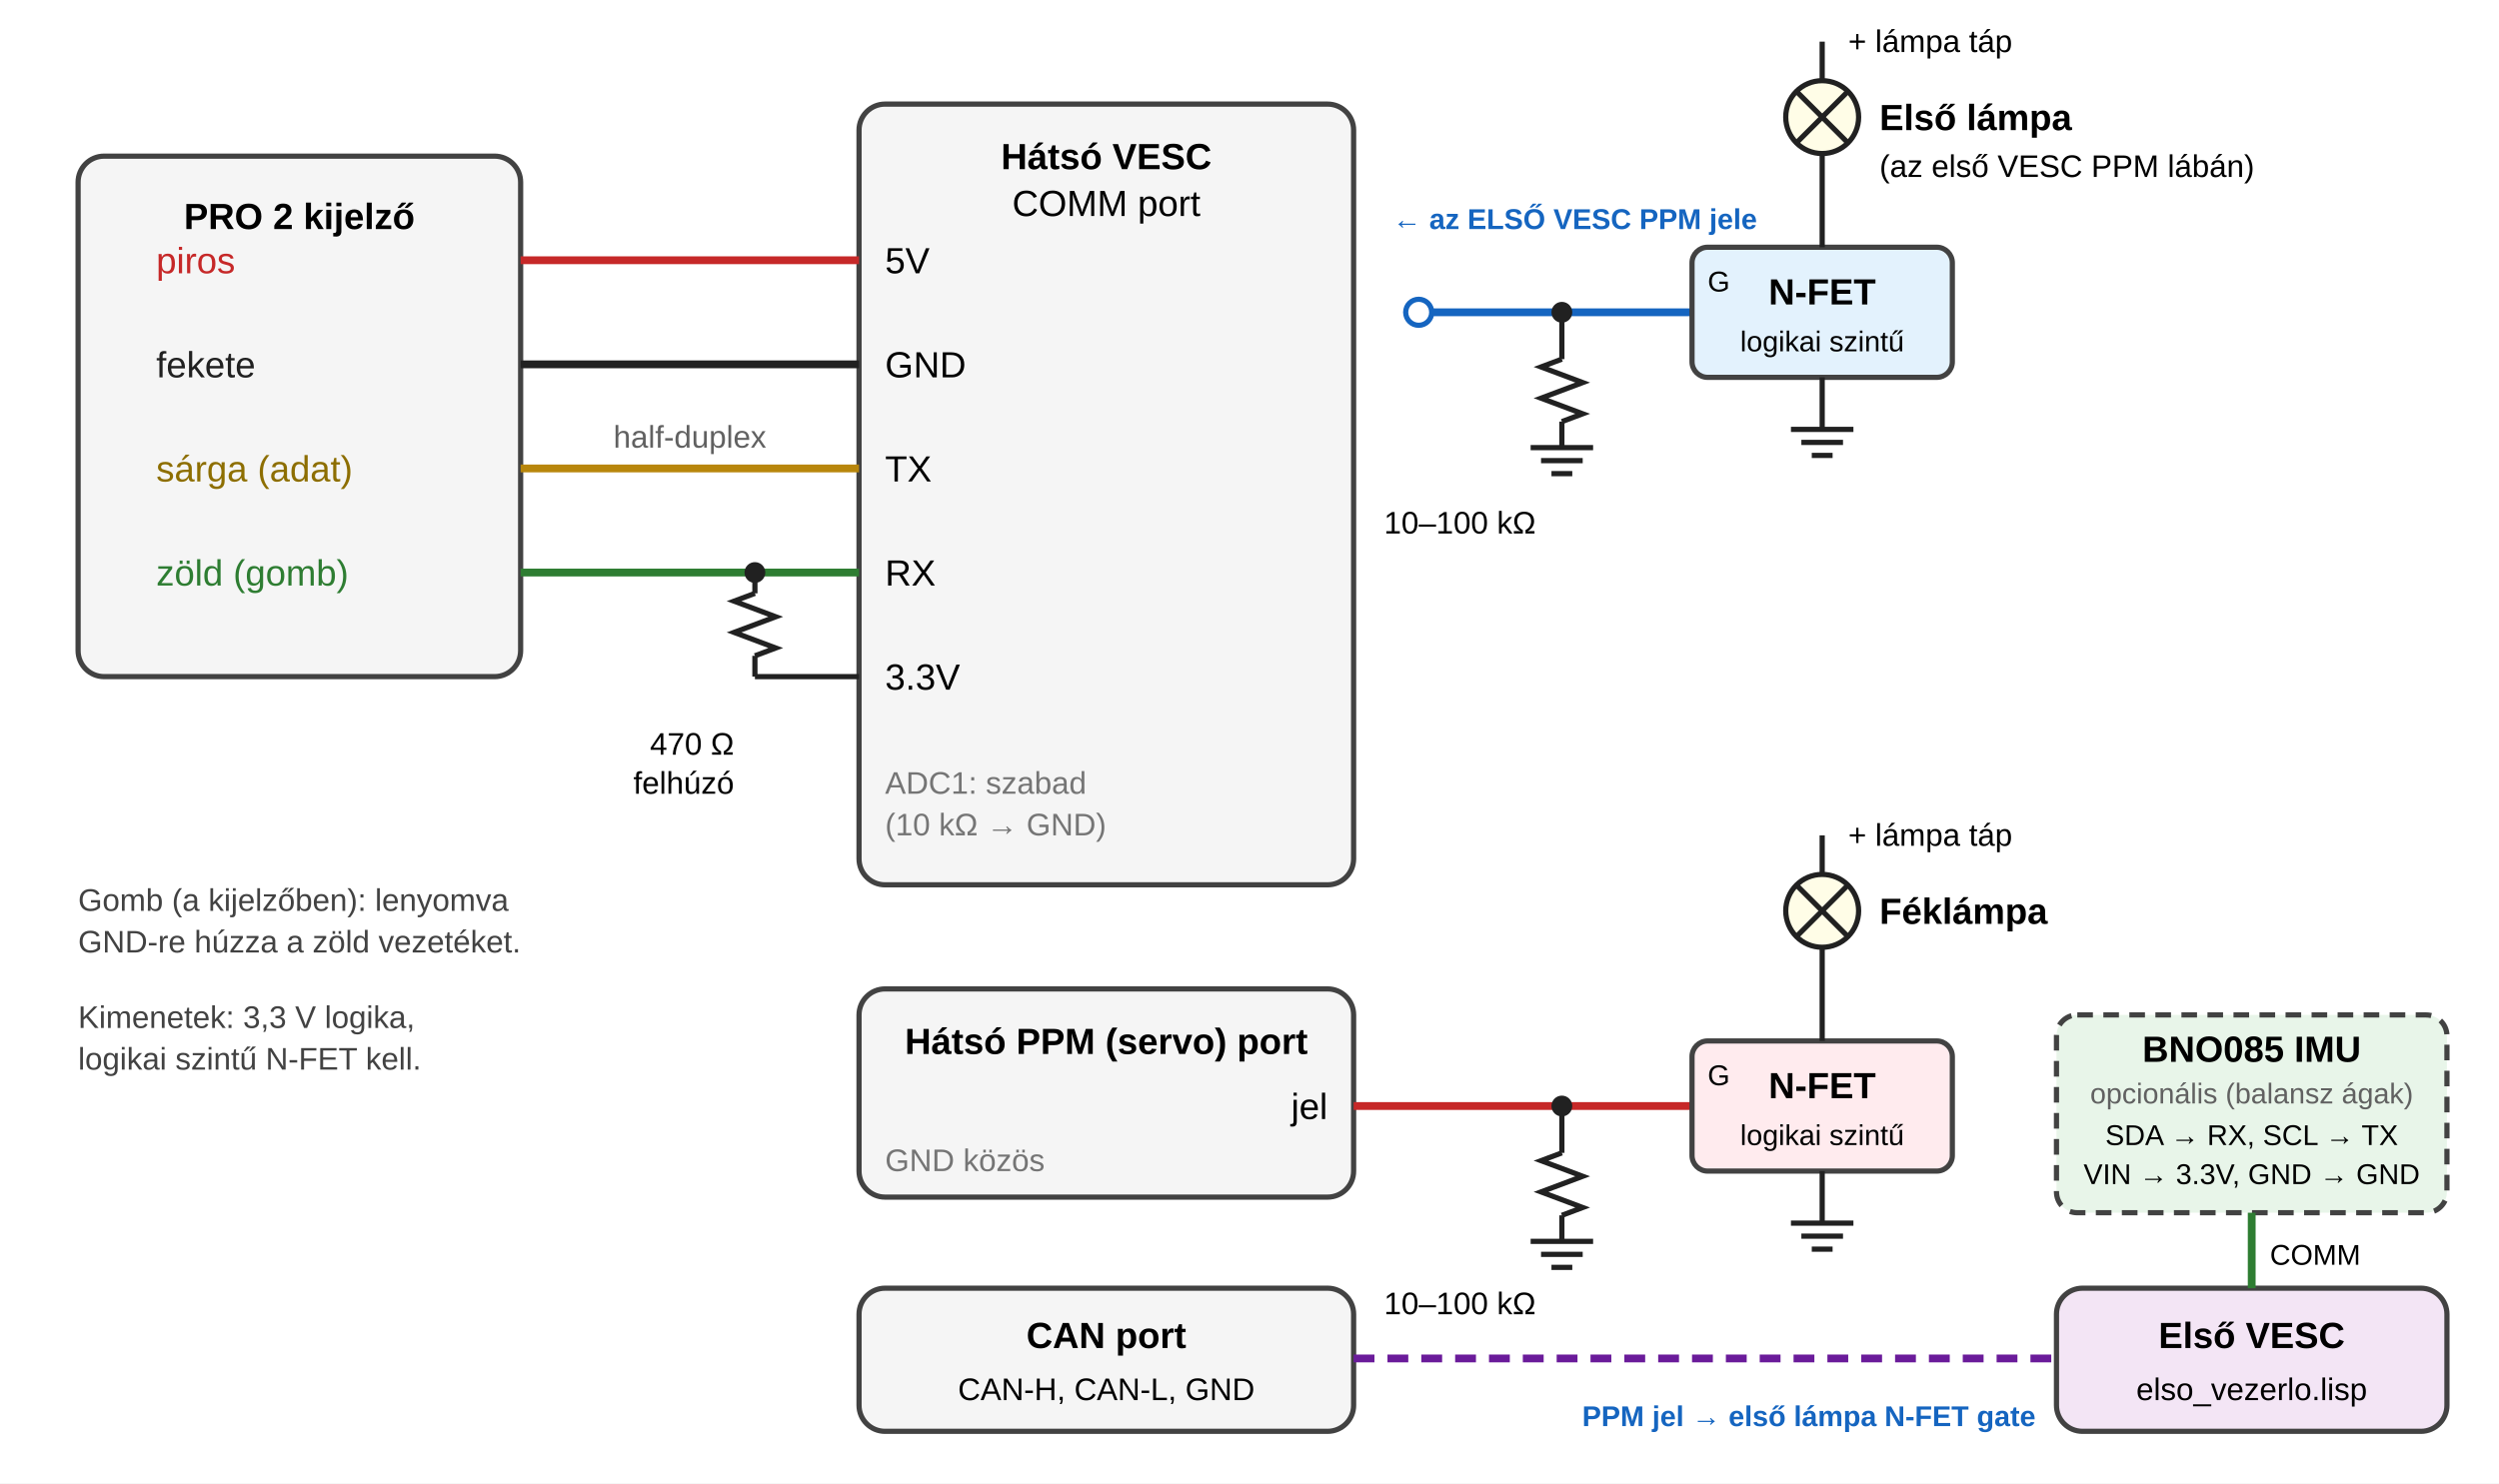
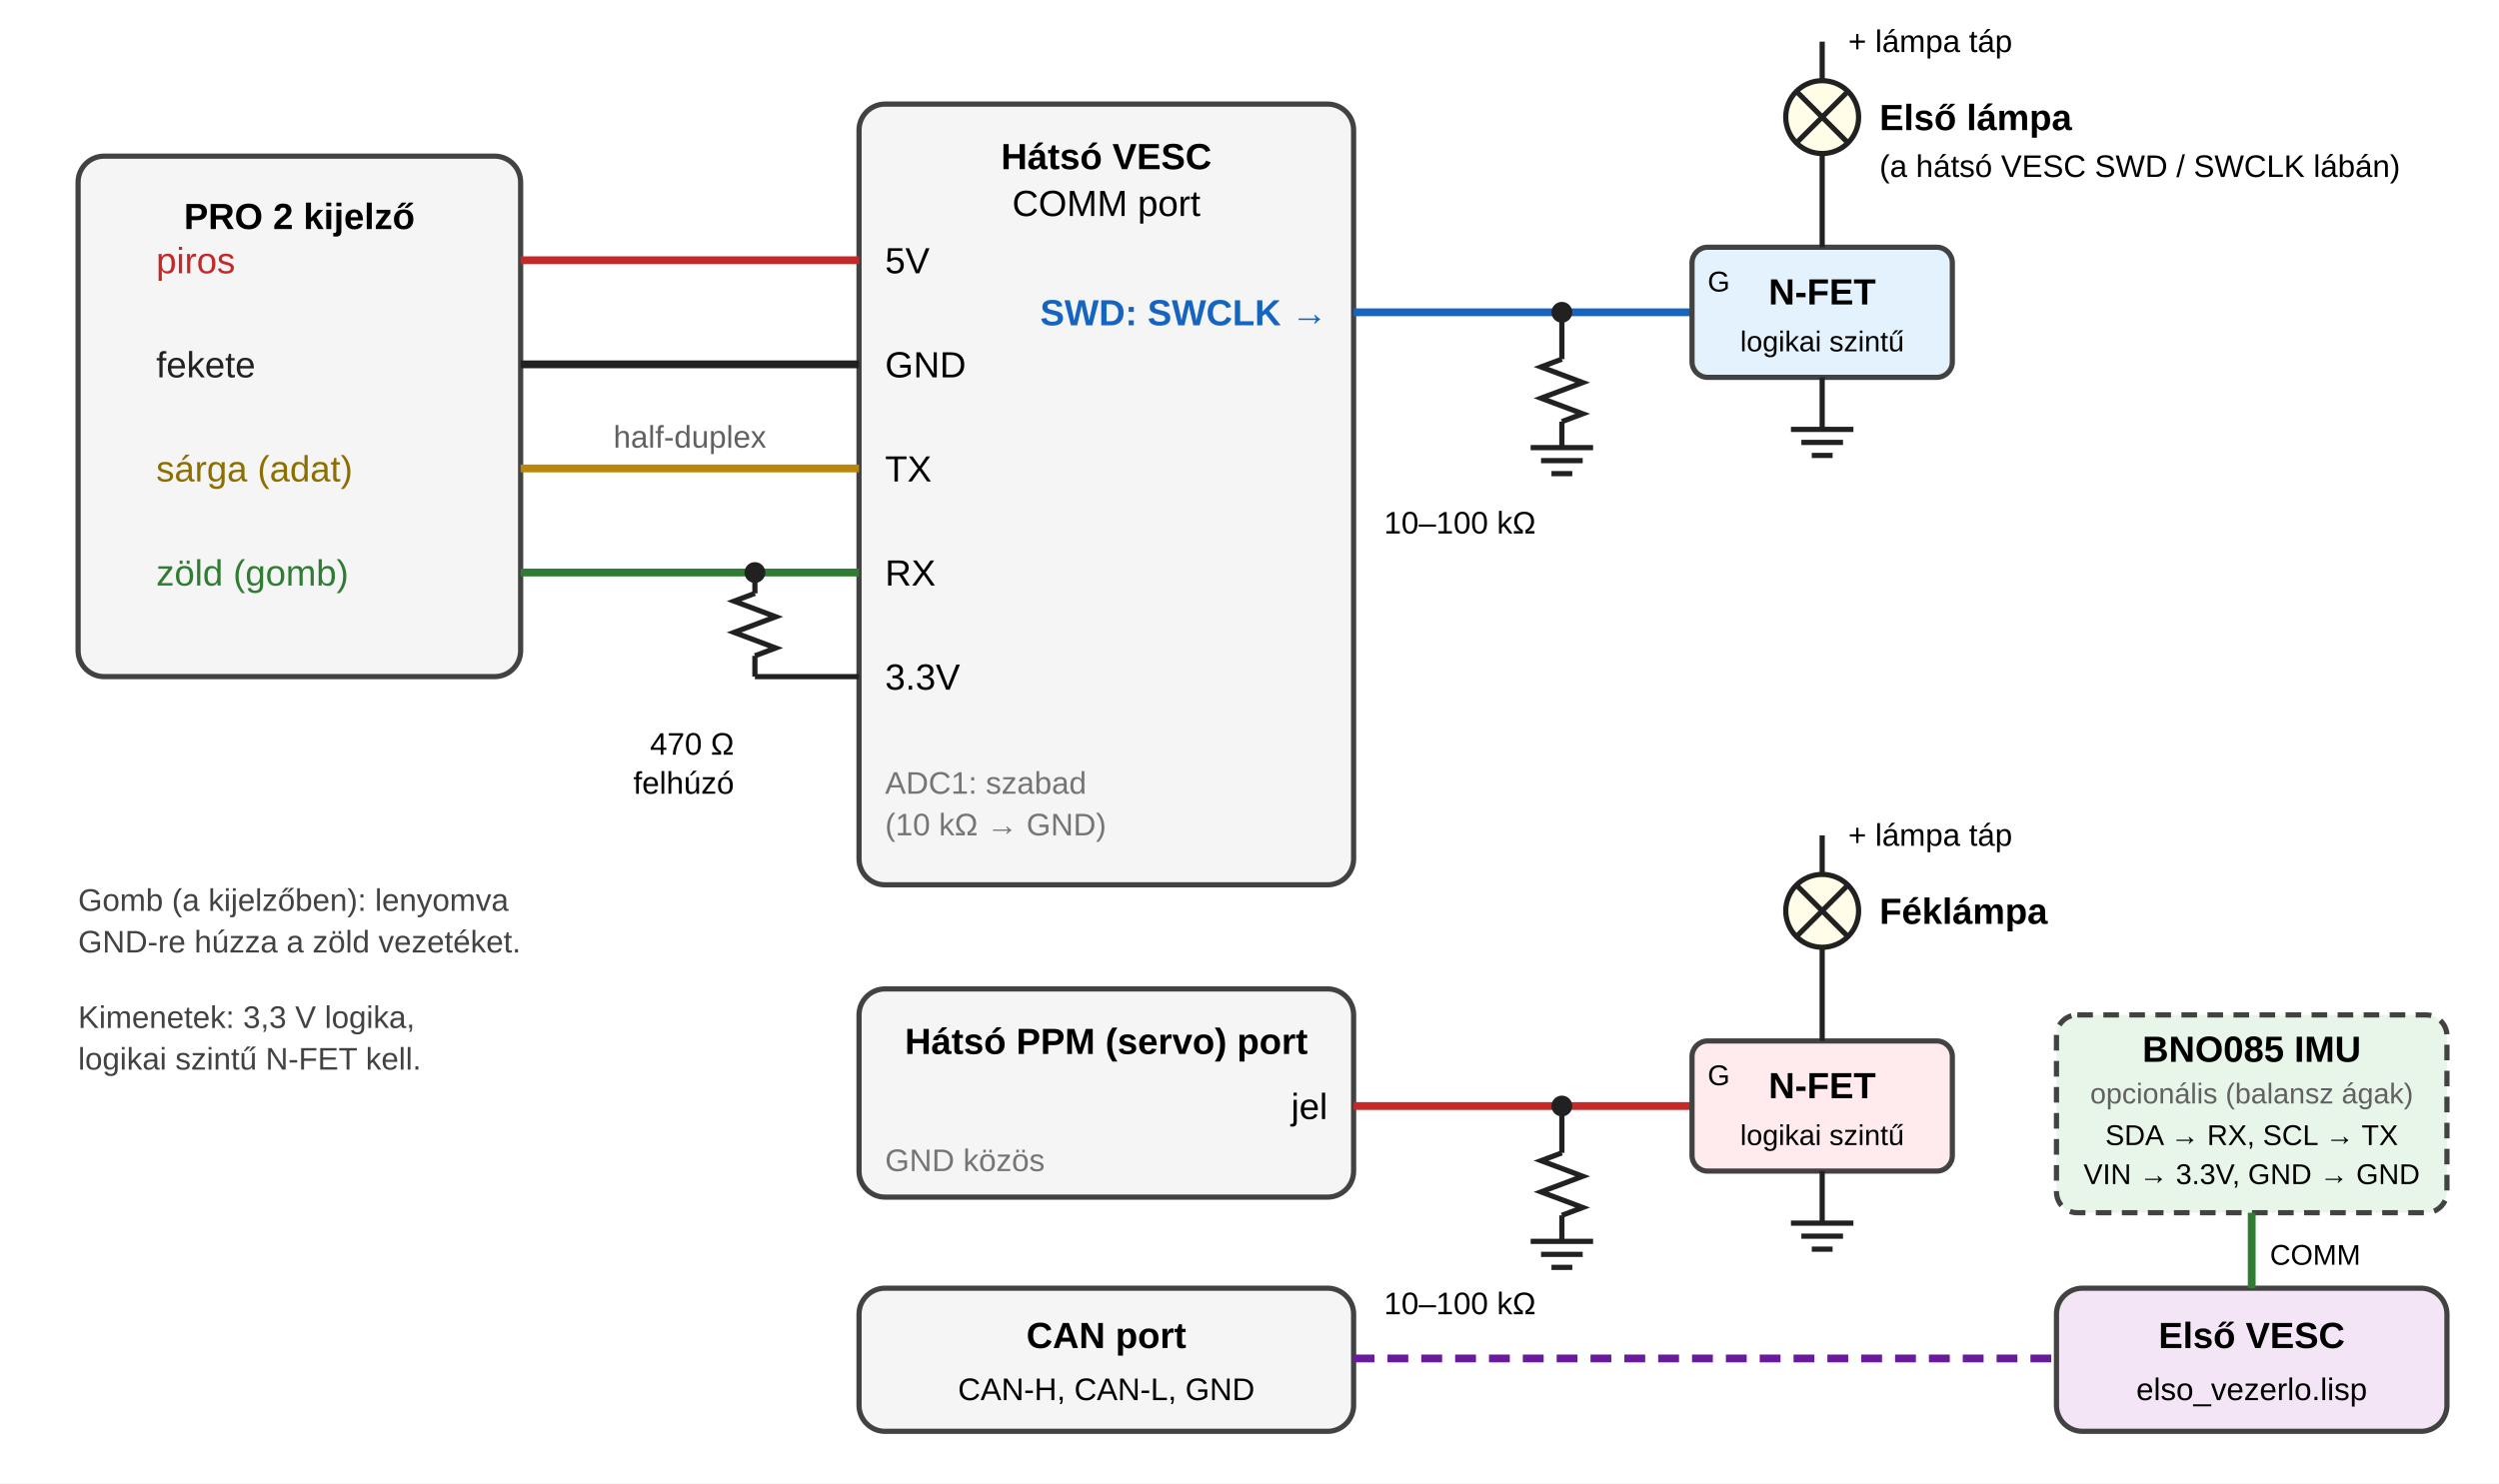
<svg xmlns="http://www.w3.org/2000/svg" viewBox="0 0 960 570" width="960" height="570" font-family="Arial, Helvetica, sans-serif" font-size="14">
  <rect x="0" y="0" width="960" height="570" fill="#ffffff" />
  <defs>
    <g id="gnd">
      <line x1="-12" y1="0" x2="12" y2="0" stroke="#212121" stroke-width="2" />
      <line x1="-8" y1="5" x2="8" y2="5" stroke="#212121" stroke-width="2" />
      <line x1="-4" y1="10" x2="4" y2="10" stroke="#212121" stroke-width="2" />
    </g>
    <g id="lamp">
      <circle cx="0" cy="0" r="14" fill="#fffde7" stroke="#212121" stroke-width="2" />
      <line x1="-10" y1="-10" x2="10" y2="10" stroke="#212121" stroke-width="2" />
      <line x1="-10" y1="10" x2="10" y2="-10" stroke="#212121" stroke-width="2" />
    </g>
  </defs>
  <rect x="30" y="60" width="170" height="200" rx="10" fill="#f5f5f5" stroke="#424242" stroke-width="2" />
  <text x="115" y="88" text-anchor="middle" font-weight="bold">PRO 2 kijelző</text>
  <text x="60" y="105" fill="#c62828">piros</text>
  <text x="60" y="145" fill="#212121">fekete</text>
  <text x="60" y="185" fill="#8d6e00">sárga (adat)</text>
  <text x="60" y="225" fill="#2e7d32">zöld (gomb)</text>
  <rect x="330" y="40" width="190" height="300" rx="10" fill="#f5f5f5" stroke="#424242" stroke-width="2" />
  <text x="425" y="65" text-anchor="middle" font-weight="bold">Hátsó VESC</text>
  <text x="425" y="83" text-anchor="middle">COMM port</text>
  <text x="340" y="105">5V</text>
  <text x="340" y="145">GND</text>
  <text x="340" y="185">TX</text>
  <text x="340" y="225">RX</text>
  <text x="340" y="265">3.3V</text>
  <text x="340" y="305" fill="#757575" font-size="12">ADC1: szabad</text>
  <text x="340" y="321" fill="#757575" font-size="12">(10 kΩ → GND)</text>
  <line x1="200" y1="100" x2="330" y2="100" stroke="#c62828" stroke-width="3" />
  <line x1="200" y1="140" x2="330" y2="140" stroke="#212121" stroke-width="3" />
  <line x1="200" y1="180" x2="330" y2="180" stroke="#b8860b" stroke-width="3" />
  <line x1="200" y1="220" x2="330" y2="220" stroke="#2e7d32" stroke-width="3" />
  <text x="265" y="172" text-anchor="middle" font-size="12" fill="#616161">half-duplex</text>
  <circle cx="290" cy="220" r="4" fill="#212121" />
  <line x1="290" y1="220" x2="290" y2="228" stroke="#212121" stroke-width="2" />
  <polyline points="290,228 282,231 298,237 282,243 298,249 290,252" fill="none" stroke="#212121" stroke-width="2" />
  <line x1="290" y1="252" x2="290" y2="260" stroke="#212121" stroke-width="2" />
  <line x1="290" y1="260" x2="330" y2="260" stroke="#212121" stroke-width="2" />
  <text x="282" y="290" text-anchor="end" font-size="12">470 Ω</text>
  <text x="282" y="305" text-anchor="end" font-size="12">felhúzó</text>
-   <circle cx="545" cy="120" r="5" fill="#ffffff" stroke="#1565c0" stroke-width="2" />
-   <line x1="550" y1="120" x2="650" y2="120" stroke="#1565c0" stroke-width="3" />
-   <text x="535" y="88" font-size="11" font-weight="bold" fill="#1565c0">← az ELSŐ VESC PPM jele</text>
+   <text x="510" y="125" text-anchor="end" font-weight="bold" fill="#1565c0">SWD: SWCLK →</text>
+   <line x1="520" y1="120" x2="650" y2="120" stroke="#1565c0" stroke-width="3" />
  <circle cx="600" cy="120" r="4" fill="#212121" />
  <line x1="600" y1="120" x2="600" y2="138" stroke="#212121" stroke-width="2" />
  <polyline points="600,138 592,141 608,147 592,153 608,159 600,162" fill="none" stroke="#212121" stroke-width="2" />
  <line x1="600" y1="162" x2="600" y2="172" stroke="#212121" stroke-width="2" />
  <use href="#gnd" x="600" y="172" />
  <text x="590" y="205" text-anchor="end" font-size="12">10–100 kΩ</text>
  <rect x="650" y="95" width="100" height="50" rx="6" fill="#e3f2fd" stroke="#424242" stroke-width="2" />
  <text x="700" y="117" text-anchor="middle" font-weight="bold">N-FET</text>
  <text x="700" y="135" text-anchor="middle" font-size="11">logikai szintű</text>
  <text x="656" y="112" font-size="11">G</text>
  <line x1="700" y1="95" x2="700" y2="59" stroke="#212121" stroke-width="2" />
  <use href="#lamp" x="700" y="45" />
  <line x1="700" y1="31" x2="700" y2="16" stroke="#212121" stroke-width="2" />
  <text x="710" y="20" font-size="12">+ lámpa táp</text>
  <text x="722" y="50" font-weight="bold">Első lámpa</text>
-   <text x="722" y="68" font-size="12">(az első VESC PPM lábán)</text>
+   <text x="722" y="68" font-size="12">(a hátsó VESC SWD / SWCLK lábán)</text>
  <line x1="700" y1="145" x2="700" y2="165" stroke="#212121" stroke-width="2" />
  <use href="#gnd" x="700" y="165" />
  <rect x="330" y="380" width="190" height="80" rx="10" fill="#f5f5f5" stroke="#424242" stroke-width="2" />
  <text x="425" y="405" text-anchor="middle" font-weight="bold">Hátsó PPM (servo) port</text>
  <text x="510" y="430" text-anchor="end">jel</text>
  <text x="340" y="450" fill="#757575" font-size="12">GND közös</text>
  <line x1="520" y1="425" x2="650" y2="425" stroke="#c62828" stroke-width="3" />
  <circle cx="600" cy="425" r="4" fill="#212121" />
  <line x1="600" y1="425" x2="600" y2="443" stroke="#212121" stroke-width="2" />
  <polyline points="600,443 592,446 608,452 592,458 608,464 600,467" fill="none" stroke="#212121" stroke-width="2" />
  <line x1="600" y1="467" x2="600" y2="477" stroke="#212121" stroke-width="2" />
  <use href="#gnd" x="600" y="477" />
  <text x="590" y="505" text-anchor="end" font-size="12">10–100 kΩ</text>
  <rect x="650" y="400" width="100" height="50" rx="6" fill="#ffebee" stroke="#424242" stroke-width="2" />
  <text x="700" y="422" text-anchor="middle" font-weight="bold">N-FET</text>
  <text x="700" y="440" text-anchor="middle" font-size="11">logikai szintű</text>
  <text x="656" y="417" font-size="11">G</text>
  <line x1="700" y1="400" x2="700" y2="364" stroke="#212121" stroke-width="2" />
  <use href="#lamp" x="700" y="350" />
  <line x1="700" y1="336" x2="700" y2="321" stroke="#212121" stroke-width="2" />
  <text x="710" y="325" font-size="12">+ lámpa táp</text>
  <text x="722" y="355" font-weight="bold">Féklámpa</text>
  <line x1="700" y1="450" x2="700" y2="470" stroke="#212121" stroke-width="2" />
  <use href="#gnd" x="700" y="470" />
  <rect x="330" y="495" width="190" height="55" rx="10" fill="#f5f5f5" stroke="#424242" stroke-width="2" />
  <text x="425" y="518" text-anchor="middle" font-weight="bold">CAN port</text>
  <text x="425" y="538" text-anchor="middle" font-size="12">CAN-H, CAN-L, GND</text>
  <line x1="520" y1="522" x2="790" y2="522" stroke="#6a1b9a" stroke-width="3" stroke-dasharray="8 5" />
  <rect x="790" y="495" width="150" height="55" rx="10" fill="#f3e5f5" stroke="#424242" stroke-width="2" />
  <text x="865" y="518" text-anchor="middle" font-weight="bold">Első VESC</text>
  <text x="865" y="538" text-anchor="middle" font-size="12">elso_vezerlo.lisp</text>
-   <text x="782" y="548" text-anchor="end" font-size="11" font-weight="bold" fill="#1565c0">PPM jel → első lámpa N-FET gate</text>
  <rect x="790" y="390" width="150" height="76" rx="8" fill="#e8f5e9" stroke="#424242" stroke-width="2" stroke-dasharray="6 4" />
  <text x="865" y="408" text-anchor="middle" font-weight="bold">BNO085 IMU</text>
  <text x="865" y="424" text-anchor="middle" font-size="11" fill="#616161">opcionális (balansz ágak)</text>
  <text x="865" y="440" text-anchor="middle" font-size="11">SDA → RX, SCL → TX</text>
  <text x="865" y="455" text-anchor="middle" font-size="11">VIN → 3.3V, GND → GND</text>
  <line x1="865" y1="466" x2="865" y2="495" stroke="#2e7d32" stroke-width="3" />
  <text x="872" y="486" font-size="11">COMM</text>
  <text x="30" y="350" font-size="12" fill="#424242">Gomb (a kijelzőben): lenyomva</text>
  <text x="30" y="366" font-size="12" fill="#424242">GND-re húzza a zöld vezetéket.</text>
  <text x="30" y="395" font-size="12" fill="#424242">Kimenetek: 3,3 V logika,</text>
  <text x="30" y="411" font-size="12" fill="#424242">logikai szintű N-FET kell.</text>
</svg>
